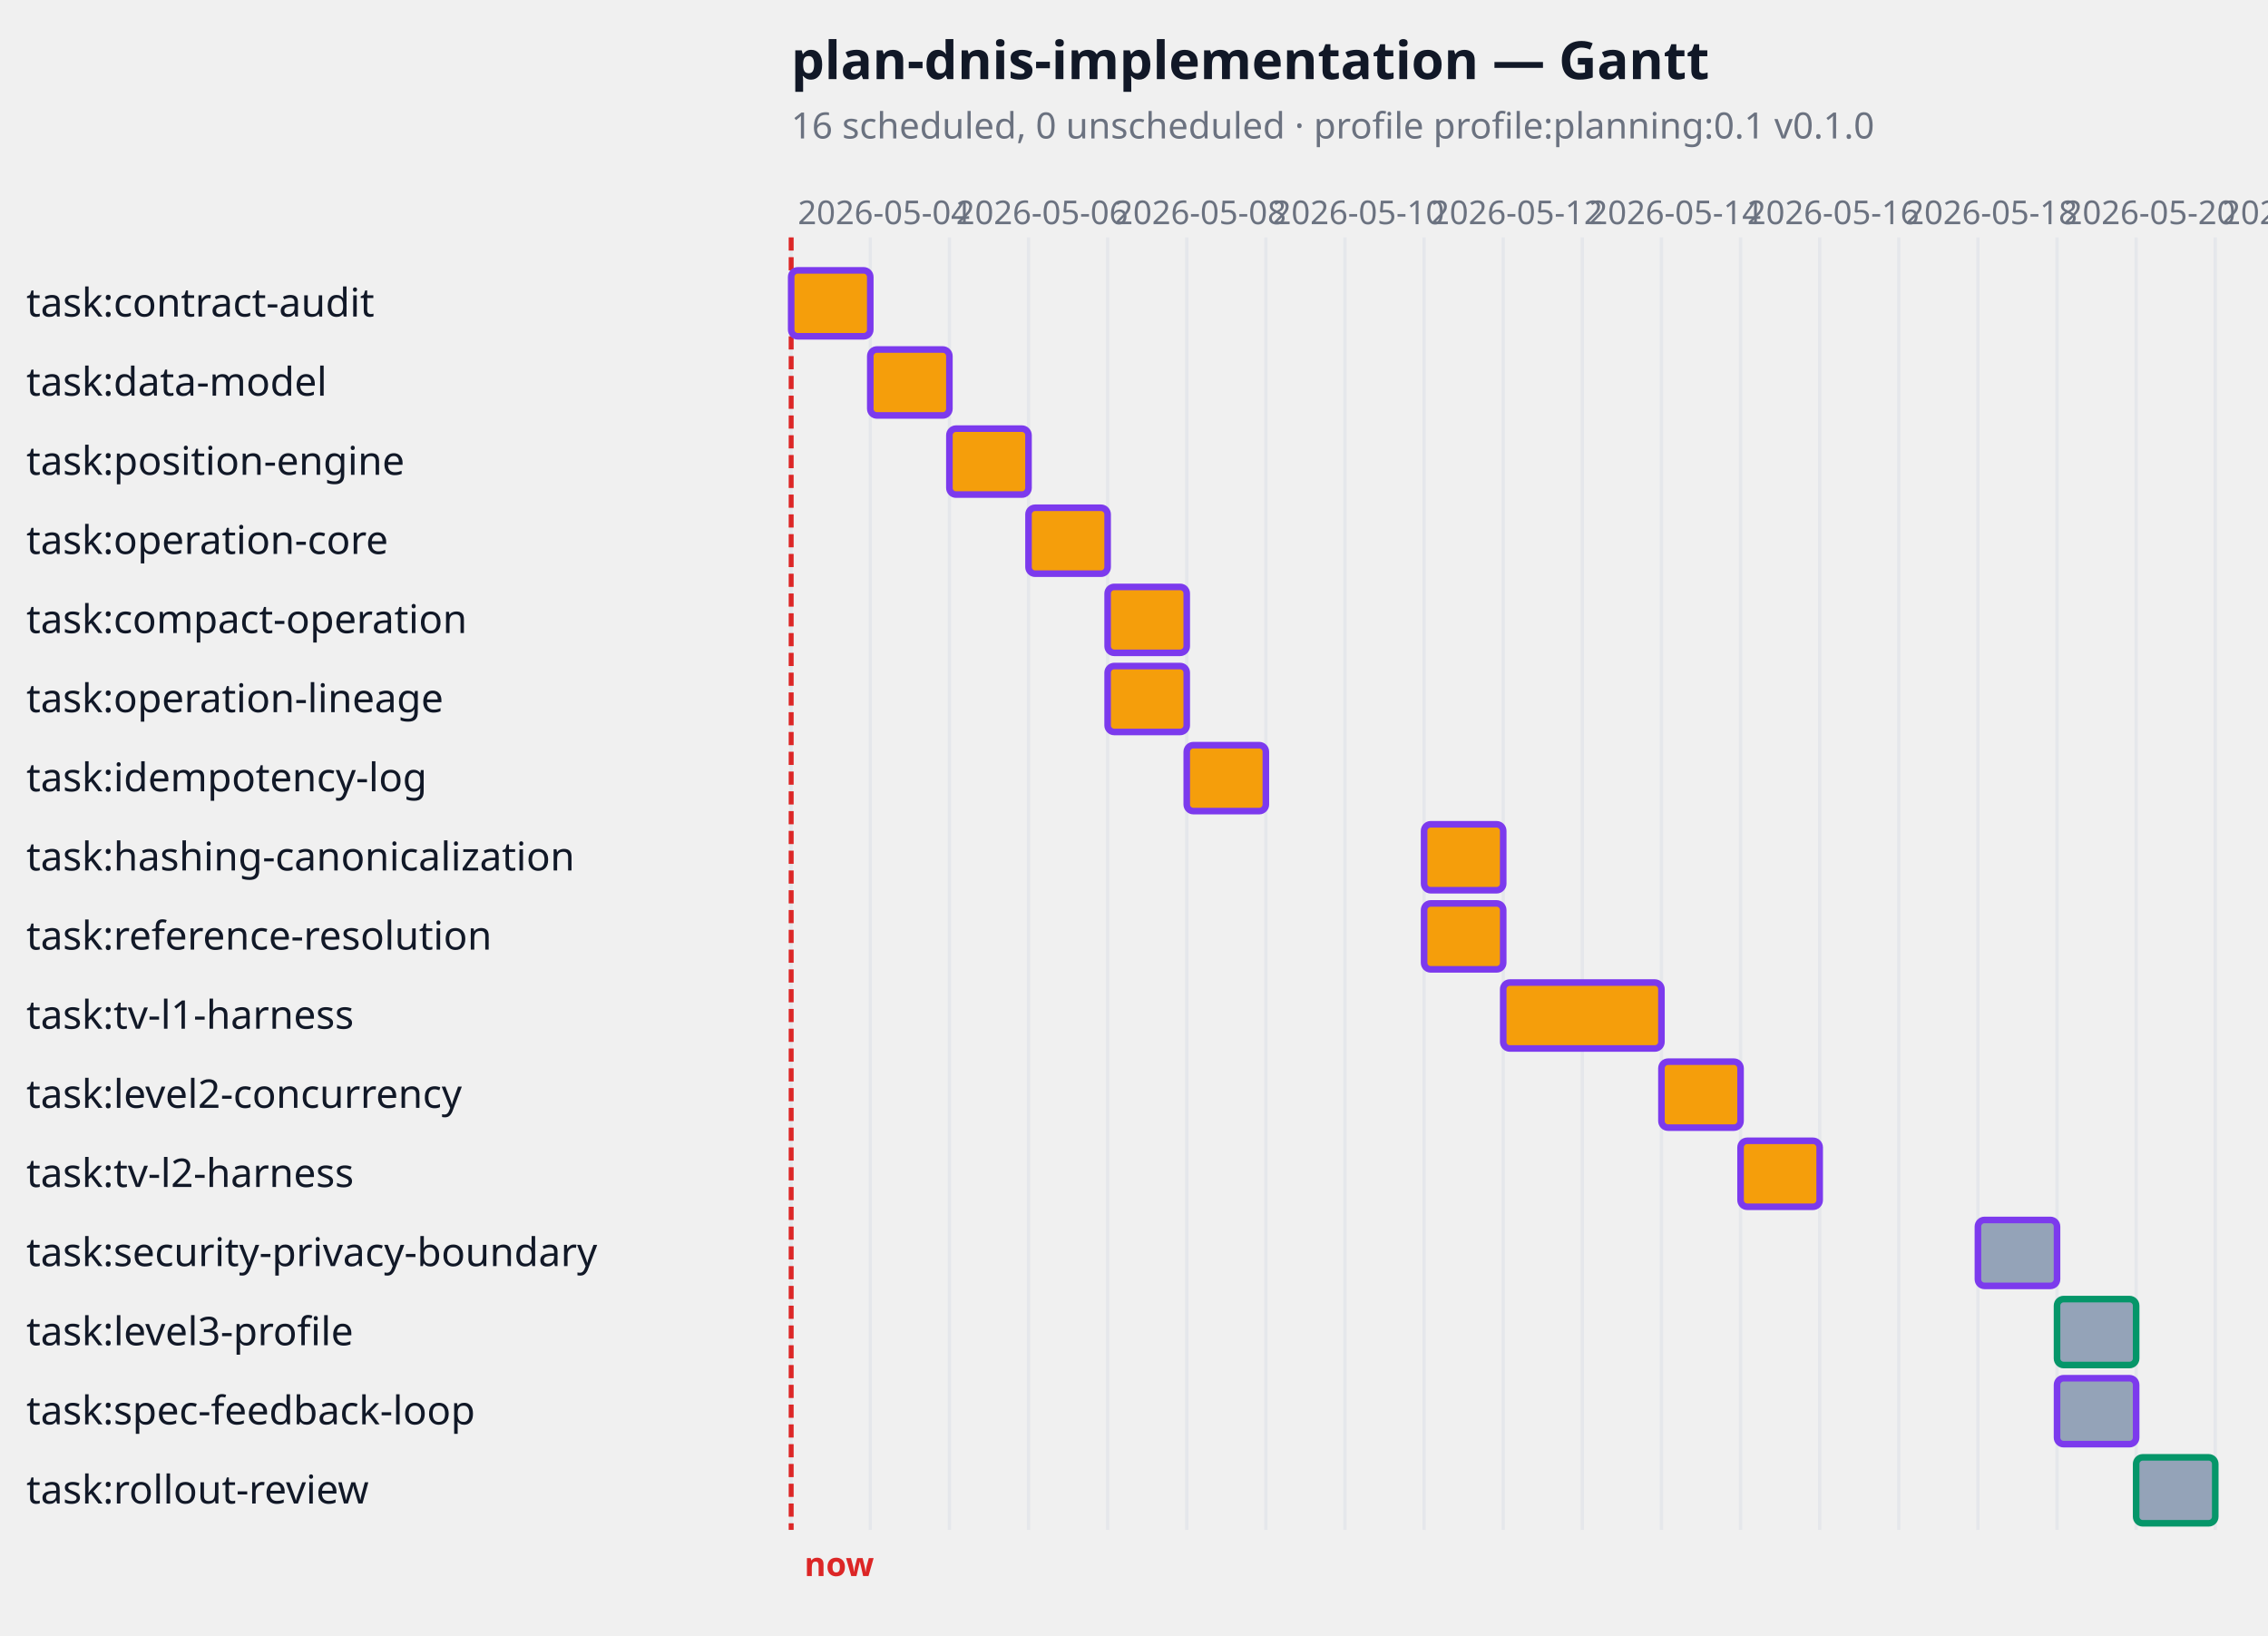
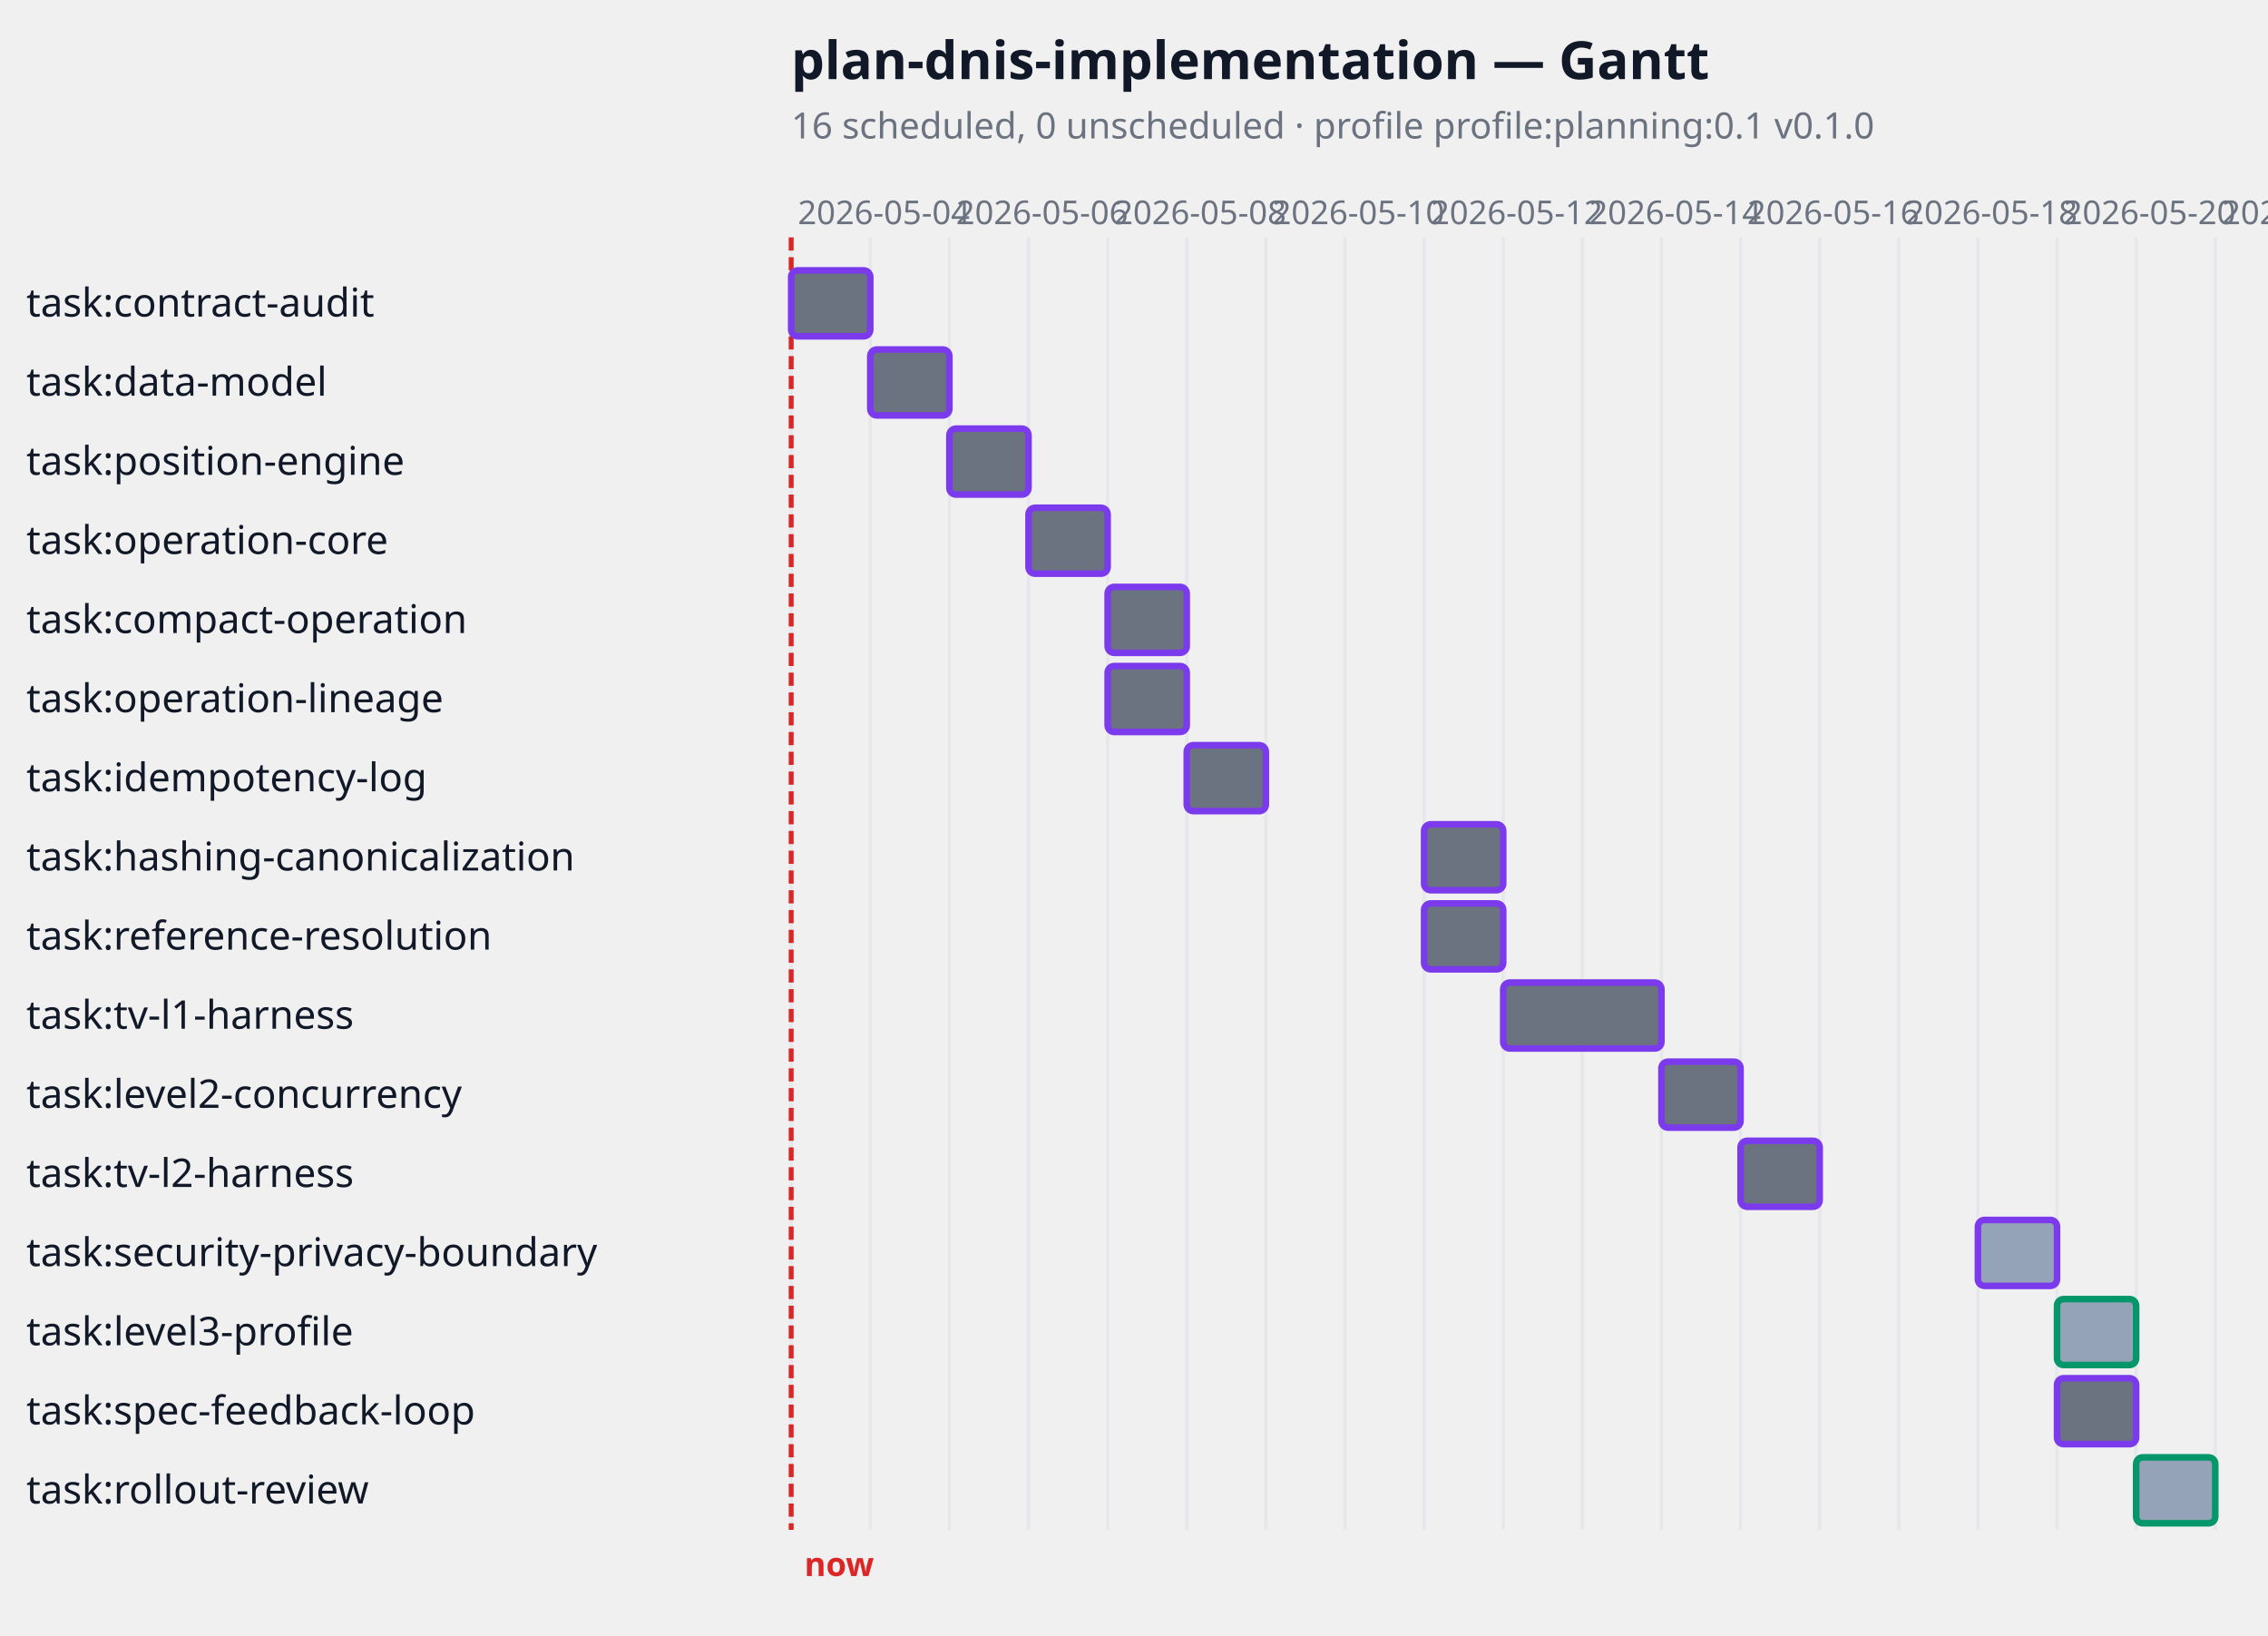
<svg xmlns="http://www.w3.org/2000/svg" viewBox="0 0 688 496" width="688" height="496" font-family="sans-serif" font-size="12">
  <style>
  .grid { stroke: #e5e7eb; stroke-width: 1; }
  .axis-label { fill: #6b7280; font-size: 10px; }
  .row-label { fill: #111827; font-size: 12px; }
  .row-label-summary { fill: #6b7280; font-size: 10px; }
  .now-line { stroke: #dc2626; stroke-width: 1.5; stroke-dasharray: 4 2; }
  .now-label { fill: #dc2626; font-size: 10px; font-weight: bold; }
  .title { fill: #111827; font-size: 16px; font-weight: bold; }
  .subtitle { fill: #6b7280; font-size: 11px; }
  .bar-text { fill: #ffffff; font-size: 10px; pointer-events: none; }
  .bar-ai { stroke: #2563eb; stroke-width: 2; }
  .bar-human { stroke: #059669; stroke-width: 2; }
  .bar-either { stroke: #7c3aed; stroke-width: 2; }
  .unscheduled-header { fill: #111827; font-size: 12px; font-weight: bold; }
  .unscheduled-row { fill: #6b7280; font-size: 11px; }
</style>
  <text class="title" x="240" y="24">plan-dnis-implementation — Gantt</text>
  <text class="subtitle" x="240" y="42">16 scheduled, 0 unscheduled · profile profile:planning:0.1 v0.1.0</text>
  <line class="grid" x1="240" y1="72" x2="240" y2="464" />
  <text class="axis-label" x="242" y="68">2026-05-04</text>
  <line class="grid" x1="264" y1="72" x2="264" y2="464" />
  <line class="grid" x1="288" y1="72" x2="288" y2="464" />
  <text class="axis-label" x="290" y="68">2026-05-06</text>
  <line class="grid" x1="312" y1="72" x2="312" y2="464" />
  <line class="grid" x1="336" y1="72" x2="336" y2="464" />
  <text class="axis-label" x="338" y="68">2026-05-08</text>
  <line class="grid" x1="360" y1="72" x2="360" y2="464" />
  <line class="grid" x1="384" y1="72" x2="384" y2="464" />
  <text class="axis-label" x="386" y="68">2026-05-10</text>
  <line class="grid" x1="408" y1="72" x2="408" y2="464" />
  <line class="grid" x1="432" y1="72" x2="432" y2="464" />
  <text class="axis-label" x="434" y="68">2026-05-12</text>
  <line class="grid" x1="456" y1="72" x2="456" y2="464" />
  <line class="grid" x1="480" y1="72" x2="480" y2="464" />
  <text class="axis-label" x="482" y="68">2026-05-14</text>
  <line class="grid" x1="504" y1="72" x2="504" y2="464" />
  <line class="grid" x1="528" y1="72" x2="528" y2="464" />
  <text class="axis-label" x="530" y="68">2026-05-16</text>
  <line class="grid" x1="552" y1="72" x2="552" y2="464" />
  <line class="grid" x1="576" y1="72" x2="576" y2="464" />
  <text class="axis-label" x="578" y="68">2026-05-18</text>
  <line class="grid" x1="600" y1="72" x2="600" y2="464" />
  <line class="grid" x1="624" y1="72" x2="624" y2="464" />
  <text class="axis-label" x="626" y="68">2026-05-20</text>
  <line class="grid" x1="648" y1="72" x2="648" y2="464" />
  <line class="grid" x1="672" y1="72" x2="672" y2="464" />
  <text class="axis-label" x="674" y="68">2026-05-22</text>
  <line class="now-line" x1="240" y1="72" x2="240" y2="464" />
  <text class="now-label" x="244" y="478">now</text>
  <text class="row-label" x="8" y="96">task:contract-audit</text>
-   <rect class="bar-either" x="240" y="82" width="24" height="20" fill="#f59e0b" rx="2" ry="2" />
+   <rect class="bar-either" x="240" y="82" width="24" height="20" fill="#6b7280" rx="2" ry="2" />
  <text class="row-label" x="8" y="120">task:data-model</text>
-   <rect class="bar-either" x="264" y="106" width="24" height="20" fill="#f59e0b" rx="2" ry="2" />
+   <rect class="bar-either" x="264" y="106" width="24" height="20" fill="#6b7280" rx="2" ry="2" />
  <text class="row-label" x="8" y="144">task:position-engine</text>
-   <rect class="bar-either" x="288" y="130" width="24" height="20" fill="#f59e0b" rx="2" ry="2" />
+   <rect class="bar-either" x="288" y="130" width="24" height="20" fill="#6b7280" rx="2" ry="2" />
  <text class="row-label" x="8" y="168">task:operation-core</text>
-   <rect class="bar-either" x="312" y="154" width="24" height="20" fill="#f59e0b" rx="2" ry="2" />
+   <rect class="bar-either" x="312" y="154" width="24" height="20" fill="#6b7280" rx="2" ry="2" />
  <text class="row-label" x="8" y="192">task:compact-operation</text>
-   <rect class="bar-either" x="336" y="178" width="24" height="20" fill="#f59e0b" rx="2" ry="2" />
+   <rect class="bar-either" x="336" y="178" width="24" height="20" fill="#6b7280" rx="2" ry="2" />
  <text class="row-label" x="8" y="216">task:operation-lineage</text>
-   <rect class="bar-either" x="336" y="202" width="24" height="20" fill="#f59e0b" rx="2" ry="2" />
+   <rect class="bar-either" x="336" y="202" width="24" height="20" fill="#6b7280" rx="2" ry="2" />
  <text class="row-label" x="8" y="240">task:idempotency-log</text>
-   <rect class="bar-either" x="360" y="226" width="24" height="20" fill="#f59e0b" rx="2" ry="2" />
+   <rect class="bar-either" x="360" y="226" width="24" height="20" fill="#6b7280" rx="2" ry="2" />
  <text class="row-label" x="8" y="264">task:hashing-canonicalization</text>
-   <rect class="bar-either" x="432" y="250" width="24" height="20" fill="#f59e0b" rx="2" ry="2" />
+   <rect class="bar-either" x="432" y="250" width="24" height="20" fill="#6b7280" rx="2" ry="2" />
  <text class="row-label" x="8" y="288">task:reference-resolution</text>
-   <rect class="bar-either" x="432" y="274" width="24" height="20" fill="#f59e0b" rx="2" ry="2" />
+   <rect class="bar-either" x="432" y="274" width="24" height="20" fill="#6b7280" rx="2" ry="2" />
  <text class="row-label" x="8" y="312">task:tv-l1-harness</text>
-   <rect class="bar-either" x="456" y="298" width="48" height="20" fill="#f59e0b" rx="2" ry="2" />
+   <rect class="bar-either" x="456" y="298" width="48" height="20" fill="#6b7280" rx="2" ry="2" />
  <text class="row-label" x="8" y="336">task:level2-concurrency</text>
-   <rect class="bar-either" x="504" y="322" width="24" height="20" fill="#f59e0b" rx="2" ry="2" />
+   <rect class="bar-either" x="504" y="322" width="24" height="20" fill="#6b7280" rx="2" ry="2" />
  <text class="row-label" x="8" y="360">task:tv-l2-harness</text>
-   <rect class="bar-either" x="528" y="346" width="24" height="20" fill="#f59e0b" rx="2" ry="2" />
+   <rect class="bar-either" x="528" y="346" width="24" height="20" fill="#6b7280" rx="2" ry="2" />
  <text class="row-label" x="8" y="384">task:security-privacy-boundary</text>
  <rect class="bar-either" x="600" y="370" width="24" height="20" fill="#94a3b8" rx="2" ry="2" />
  <text class="row-label" x="8" y="408">task:level3-profile</text>
  <rect class="bar-human" x="624" y="394" width="24" height="20" fill="#94a3b8" rx="2" ry="2" />
  <text class="row-label" x="8" y="432">task:spec-feedback-loop</text>
-   <rect class="bar-either" x="624" y="418" width="24" height="20" fill="#94a3b8" rx="2" ry="2" />
+   <rect class="bar-either" x="624" y="418" width="24" height="20" fill="#6b7280" rx="2" ry="2" />
  <text class="row-label" x="8" y="456">task:rollout-review</text>
  <rect class="bar-human" x="648" y="442" width="24" height="20" fill="#94a3b8" rx="2" ry="2" />
</svg>
